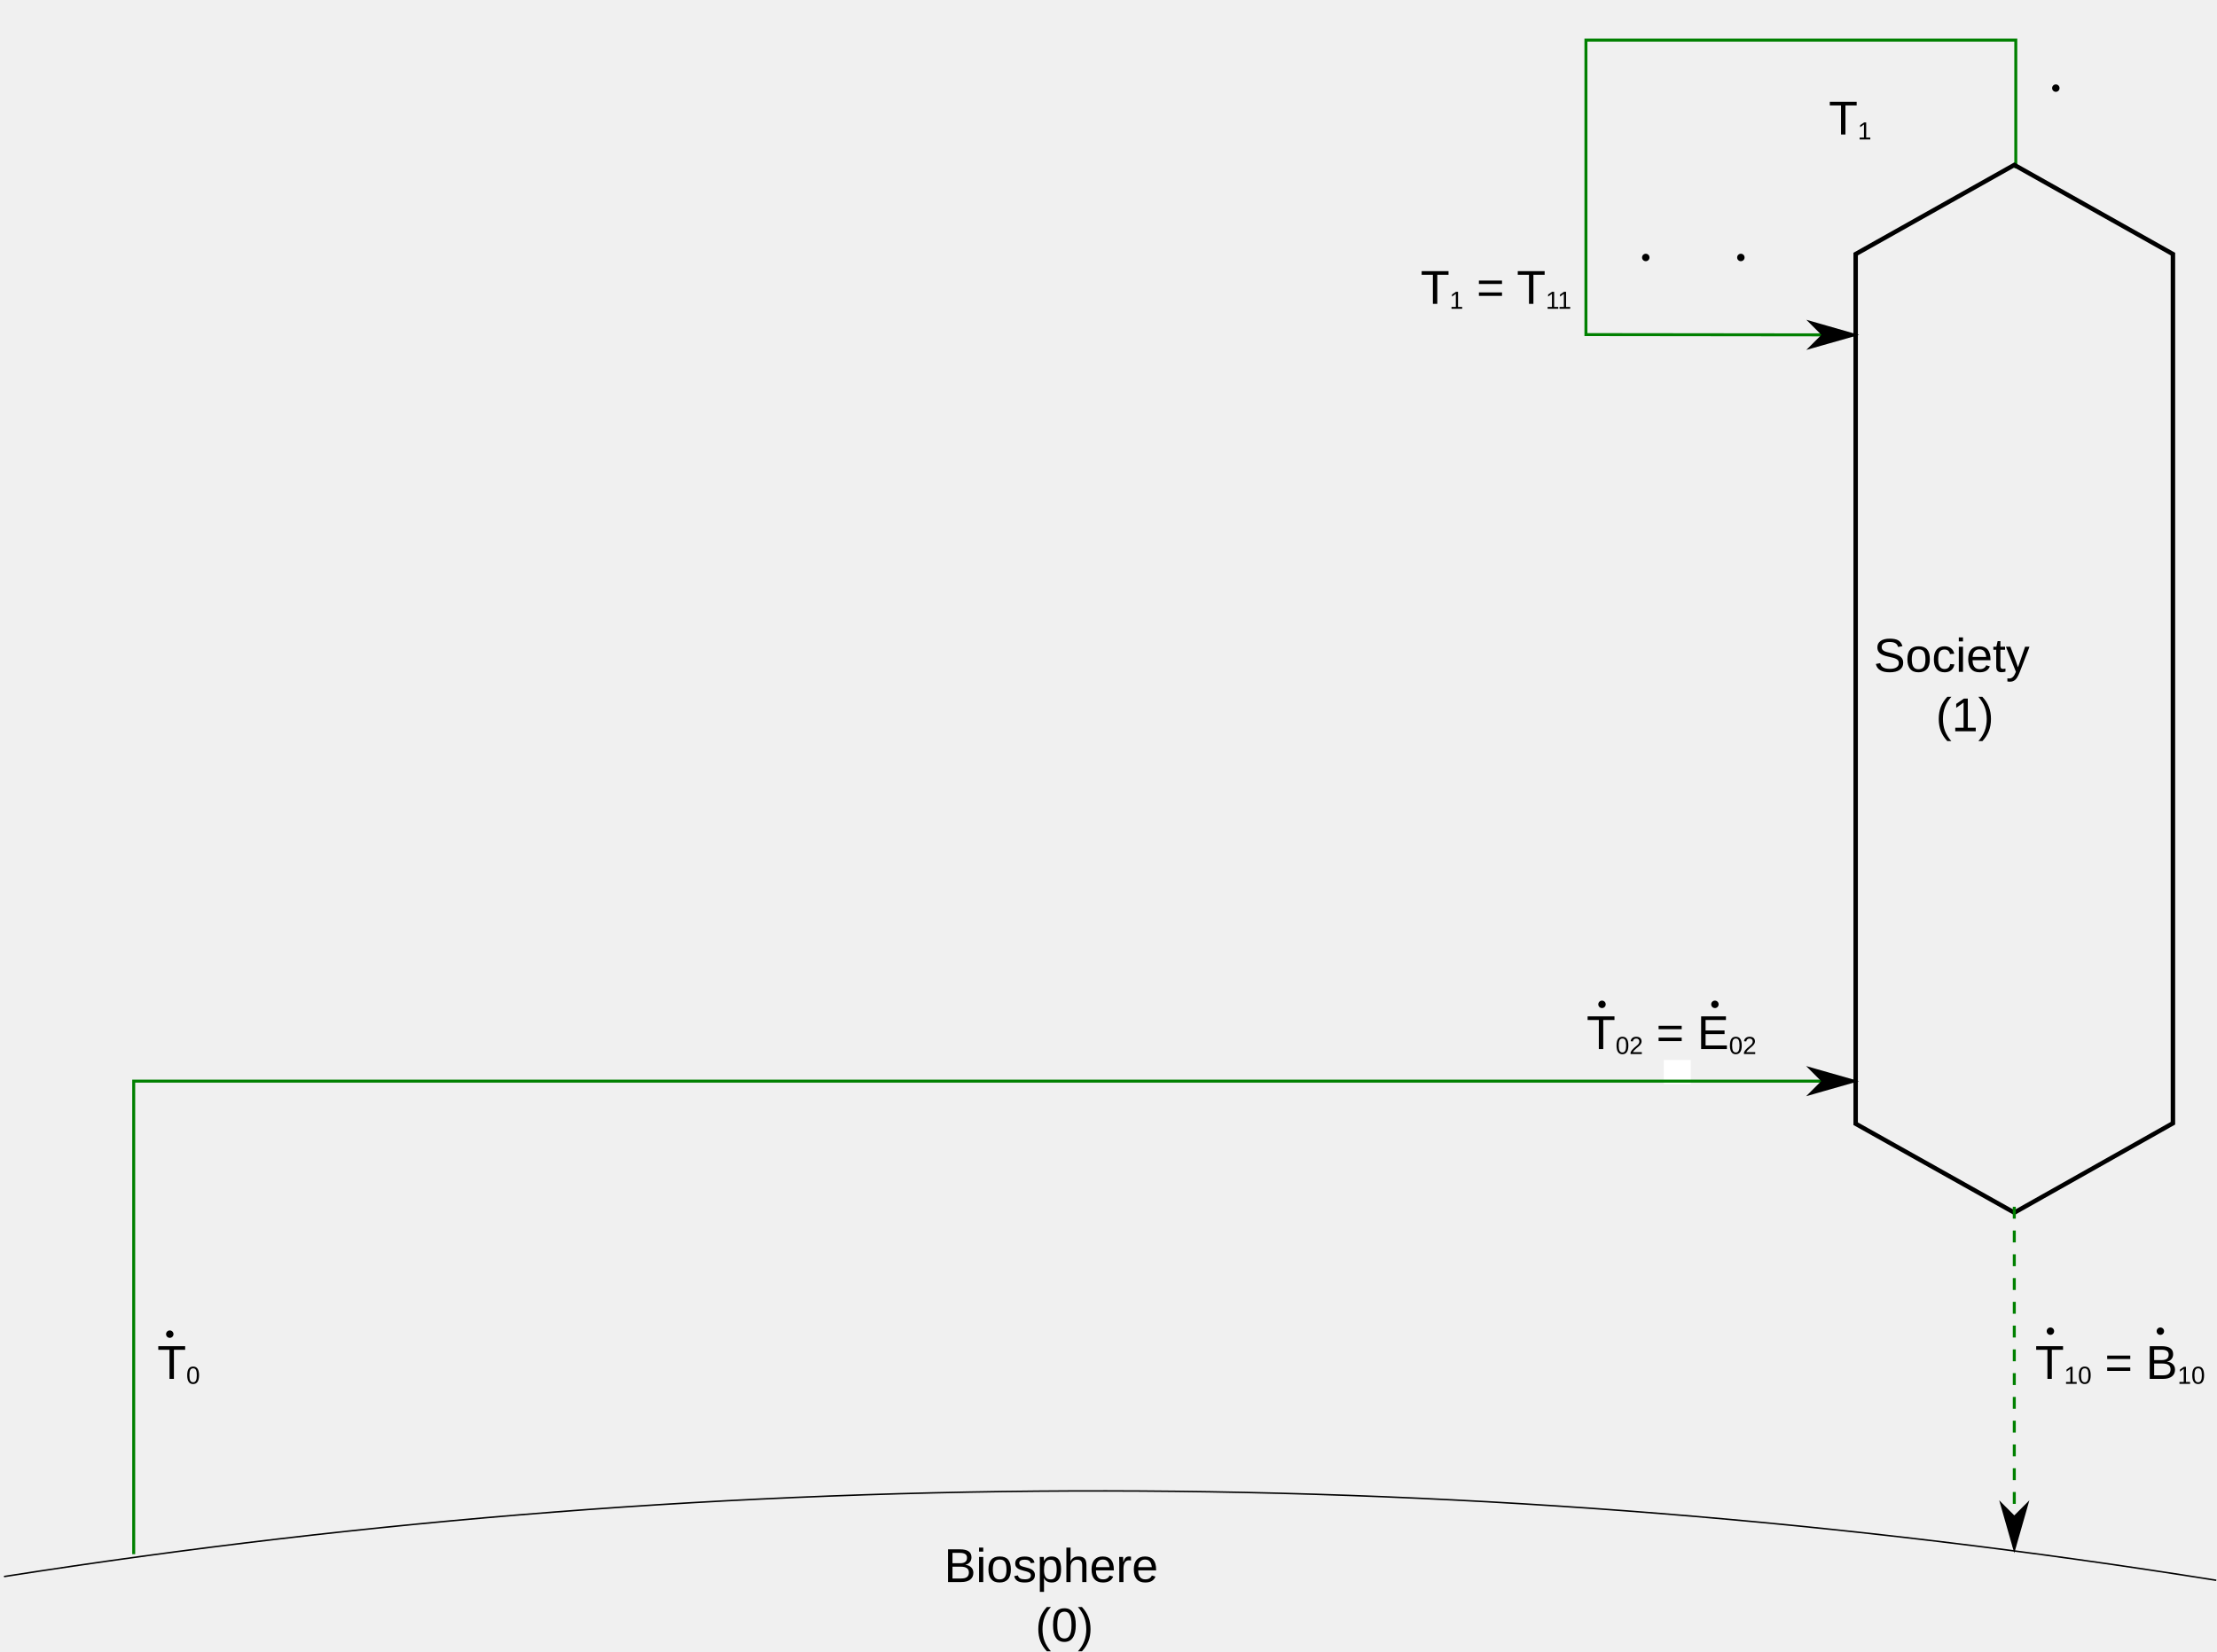
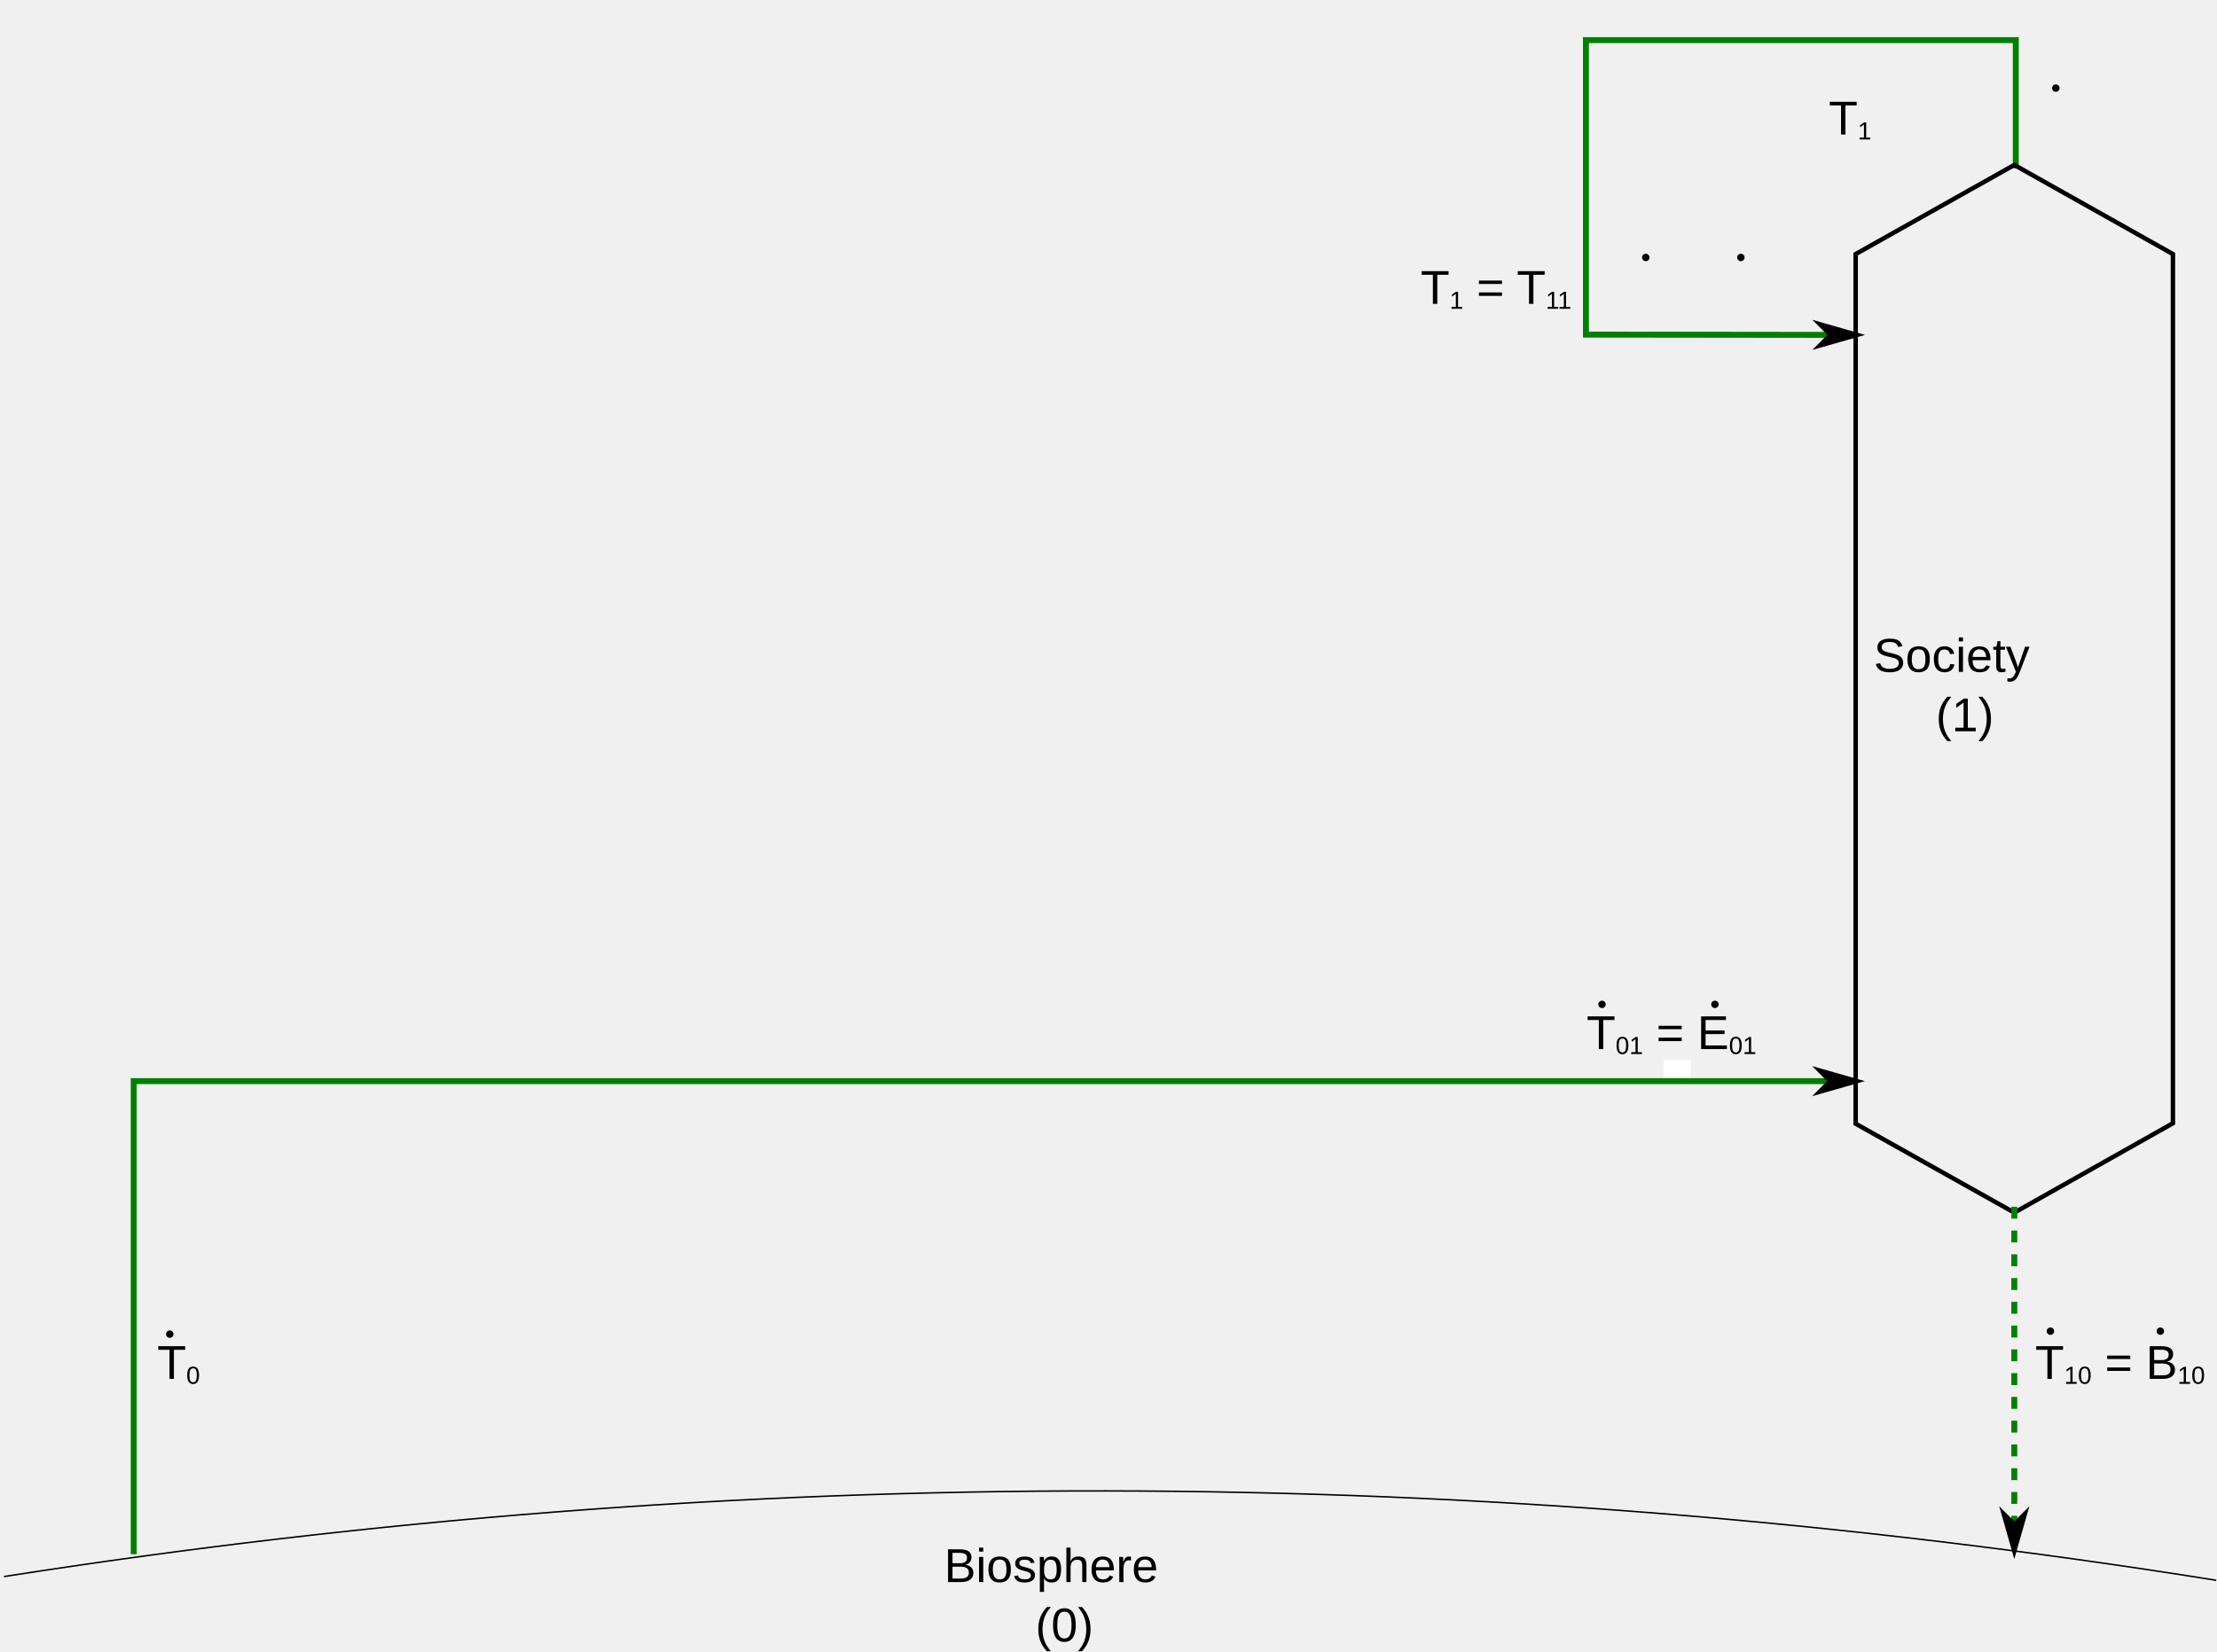
<svg xmlns="http://www.w3.org/2000/svg" version="1.1" width="1492.215" height="1111.64" id="svg2" xml:space="preserve">
  <defs id="defs6">
+     <marker orient="auto" refY="0.0" refX="0.0" id="Arrow1Mend" style="overflow:visible;">
+       <path id="path3923" d="M 0.0,0.0 L 5.0,-5.0 L -12.5,0.0 L 5.0,5.0 L 0.0,0.0 z " style="fill-rule:evenodd;stroke:#000000;stroke-width:1.0pt;marker-start:none;" transform="scale(0.4) rotate(180) translate(10,0)" />
+     </marker>
+     <marker orient="auto" refY="0.0" refX="0.0" id="Arrow1Mstart" style="overflow:visible">
+       <path id="path3920" d="M 0.0,0.0 L 5.0,-5.0 L -12.5,0.0 L 5.0,5.0 L 0.0,0.0 z " style="fill-rule:evenodd;stroke:#000000;stroke-width:1.0pt;marker-start:none" transform="scale(0.4) translate(10,0)" />
+     </marker>
    <marker orient="auto" refY="0" refX="0" id="Arrow1Lstart" style="overflow:visible">
      <path id="path4143" d="M 0,0 5,-5 -12.5,0 5,5 0,0 z" style="fill-rule:evenodd;stroke:#000000;stroke-width:1pt;marker-start:none" transform="matrix(0.8,0,0,0.8,10,0)" />
    </marker>
    <marker orient="auto" refY="0" refX="0" id="Arrow1Lend" style="overflow:visible">
      <path id="path4132" d="M 0,0 5,-5 -12.5,0 5,5 0,0 z" style="fill-rule:evenodd;stroke:#000000;stroke-width:1pt;marker-start:none" transform="matrix(-0.8,0,0,-0.8,-10,0)" />
    </marker>
    <marker style="overflow:visible" id="InfiniteLineStart" refX="0" refY="0" orient="auto">
      <g id="g4065" transform="translate(-13,0)">
        <circle d="M 3.8,0 C 3.8,0.442 3.442,0.8 3,0.8 2.558,0.8 2.2,0.442 2.2,0 c 0,-0.442 0.358,-0.8 0.8,-0.8 0.442,0 0.8,0.358 0.8,0.8 z" id="circle4067" r="0.8" cy="0" cx="3" />
        <circle d="M 7.3,0 C 7.3,0.442 6.942,0.8 6.5,0.8 6.058,0.8 5.7,0.442 5.7,0 c 0,-0.442 0.358,-0.8 0.8,-0.8 0.442,0 0.8,0.358 0.8,0.8 z" id="circle4069" r="0.8" cy="0" cx="6.5" />
        <circle d="M 10.8,0 C 10.8,0.442 10.442,0.8 10,0.8 9.558,0.8 9.2,0.442 9.2,0 c 0,-0.442 0.358,-0.8 0.8,-0.8 0.442,0 0.8,0.358 0.8,0.8 z" id="circle4071" r="0.8" cy="0" cx="10" />
      </g>
    </marker>
    <marker orient="auto" refY="0" refX="0" id="InfiniteLineStart-3" style="overflow:visible">
      <g transform="translate(-13,0)" id="g4065-9">
        <circle cx="3" cy="0" r="0.8" id="circle4067-9" d="M 3.8,0 C 3.8,0.442 3.442,0.8 3,0.8 2.558,0.8 2.2,0.442 2.2,0 c 0,-0.442 0.358,-0.8 0.8,-0.8 0.442,0 0.8,0.358 0.8,0.8 z" />
        <circle cx="6.5" cy="0" r="0.8" id="circle4069-7" d="M 7.3,0 C 7.3,0.442 6.942,0.8 6.5,0.8 6.058,0.8 5.7,0.442 5.7,0 c 0,-0.442 0.358,-0.8 0.8,-0.8 0.442,0 0.8,0.358 0.8,0.8 z" />
        <circle cx="10" cy="0" r="0.8" id="circle4071-0" d="M 10.8,0 C 10.8,0.442 10.442,0.8 10,0.8 9.558,0.8 9.2,0.442 9.2,0 c 0,-0.442 0.358,-0.8 0.8,-0.8 0.442,0 0.8,0.358 0.8,0.8 z" />
      </g>
    </marker>
    <marker style="overflow:visible" id="Arrow1Lend-0" refX="0" refY="0" orient="auto">
      <path transform="matrix(-0.8,0,0,-0.8,-10,0)" style="fill-rule:evenodd;stroke:#000000;stroke-width:1pt;marker-start:none" d="M 0,0 5,-5 -12.5,0 5,5 0,0 z" id="path4132-2" />
    </marker>
    <marker style="overflow:visible" id="Arrow1Lstart-7" refX="0" refY="0" orient="auto">
      <path transform="matrix(0.8,0,0,0.8,10,0)" style="fill-rule:evenodd;stroke:#000000;stroke-width:1pt;marker-start:none" d="M 0,0 5,-5 -12.5,0 5,5 0,0 z" id="path4143-9" />
    </marker>
    <marker style="overflow:visible" id="EmptyDiamondL" refX="0" refY="0" orient="auto">
      <path transform="scale(0.8,0.8)" style="fill:#ffffff;fill-rule:evenodd;stroke:#000000;stroke-width:1pt;marker-start:none" d="M 0,-7.071 -7.071,0 0,7.071 7.071,0 0,-7.071 z" id="path4169" />
    </marker>
    <marker orient="auto" refY="0" refX="0" id="InfiniteLineStart-0" style="overflow:visible">
      <g transform="translate(-13,0)" id="g4065-5">
        <circle cx="3" cy="0" r="0.8" id="circle4067-6" d="M 3.8,0 C 3.8,0.442 3.442,0.8 3,0.8 2.558,0.8 2.2,0.442 2.2,0 c 0,-0.442 0.358,-0.8 0.8,-0.8 0.442,0 0.8,0.358 0.8,0.8 z" />
        <circle cx="6.5" cy="0" r="0.8" id="circle4069-78" d="M 7.3,0 C 7.3,0.442 6.942,0.8 6.5,0.8 6.058,0.8 5.7,0.442 5.7,0 c 0,-0.442 0.358,-0.8 0.8,-0.8 0.442,0 0.8,0.358 0.8,0.8 z" />
        <circle cx="10" cy="0" r="0.8" id="circle4071-06" d="M 10.8,0 C 10.8,0.442 10.442,0.8 10,0.8 9.558,0.8 9.2,0.442 9.2,0 c 0,-0.442 0.358,-0.8 0.8,-0.8 0.442,0 0.8,0.358 0.8,0.8 z" />
      </g>
    </marker>
    <marker style="overflow:visible" id="Arrow1Lend-7" refX="0" refY="0" orient="auto">
      <path transform="matrix(-0.8,0,0,-0.8,-10,0)" style="fill-rule:evenodd;stroke:#000000;stroke-width:1pt;marker-start:none" d="M 0,0 5,-5 -12.5,0 5,5 0,0 z" id="path4132-0" />
    </marker>
    <marker style="overflow:visible" id="Arrow1Lstart-0" refX="0" refY="0" orient="auto">
      <path transform="matrix(0.8,0,0,0.8,10,0)" style="fill-rule:evenodd;stroke:#000000;stroke-width:1pt;marker-start:none" d="M 0,0 5,-5 -12.5,0 5,5 0,0 z" id="path4143-5" />
    </marker>
  </defs>
  <g transform="matrix(1.25,0,0,-1.25,862.4153,701.1359)" id="g10">
    <g id="g12">
-       <path id="path4319" d="m 395.495,470.299 0,69.01 -231.462,0 0,-158.577 144,-0.168" style="fill:none;stroke:#008000;stroke-width:1.6;stroke-linecap:butt;stroke-linejoin:miter;stroke-opacity:1;marker-start:none;marker-end:url(#Arrow1Lend)" />
+       <path id="path4319" d="m 395.495,470.299 0,69.01 -231.462,0 0,-158.577 144,-0.168" style="fill:none;stroke:#008000;stroke-width:3.2;stroke-linecap:butt;stroke-linejoin:miter;stroke-opacity:1;marker-start:none;marker-end:url(#Arrow1Mend)" />
      <rect style="fill:#ffffff;fill-opacity:1;stroke:none" id="rect5375" width="14.543" height="13.012" x="205.93" y="9.886" transform="scale(1,-1)" />
      <text transform="scale(1,-1)" id="text4115" y="291.016" x="-91.893" style="font-size:25.6px;font-style:normal;font-variant:normal;font-weight:normal;font-stretch:normal;text-align:center;line-height:125%;letter-spacing:0px;word-spacing:0px;text-anchor:middle;fill:#000000;fill-opacity:1;stroke:none;font-family:Arial;-inkscape-font-specification:Arial" xml:space="preserve">
        <tspan y="291.016" x="-91.893" id="tspan4117">Biosphere</tspan>
        <tspan y="323.016" x="-91.893" id="tspan4119">(0)</tspan>
      </text>
      <text transform="scale(1,-1)" id="text4782" y="4.015" x="164.354" style="font-size:25.6px;font-style:normal;font-variant:normal;font-weight:normal;font-stretch:normal;text-align:start;line-height:125%;letter-spacing:0px;word-spacing:0px;text-anchor:start;fill:#000000;fill-opacity:1;stroke:none;font-family:Arial;-inkscape-font-specification:Arial" xml:space="preserve">
-         <tspan id="tspan3042" x="164.354" y="4.015">T<tspan style="font-size:52%;baseline-shift:sub" id="tspan3169">02</tspan> = E<tspan style="font-size:52%;text-align:start;text-anchor:start;baseline-shift:sub" id="tspan3044">02</tspan>
+         <tspan id="tspan3042" x="164.354" y="4.015">T<tspan style="font-size:52%;baseline-shift:sub" id="tspan3169">01</tspan> = E<tspan style="font-size:52%;text-align:start;text-anchor:start;baseline-shift:sub" id="tspan3044">01</tspan>
        </tspan>
      </text>
-       <path transform="matrix(0.07404241,0,0,-0.1031305,186.1742,45.89831)" d="m -155.143,250.419 a 27.012,19.393 0 1 1 -54.023,0 27.012,19.393 0 1 1 54.023,0 z" id="path4796" style="fill:#000000;fill-opacity:1;stroke:none" />
+       <path transform="matrix(0.07404241,0,0,-0.1031305,186.1742,45.89831)" d="m -155.143,250.419 c 0,10.71 -12.093,19.393 -27.012,19.393 -14.918,0 -27.012,-8.682 -27.012,-19.393 0,-10.71 12.093,-19.393 27.012,-19.393 14.918,0 27.012,8.682 27.012,19.393 z" id="path4796" style="fill:#000000;fill-opacity:1;stroke:none" />
      <text xml:space="preserve" style="font-size:25.6px;font-style:normal;font-variant:normal;font-weight:normal;font-stretch:normal;text-align:center;line-height:125%;letter-spacing:0px;word-spacing:0px;text-anchor:middle;fill:#000000;fill-opacity:1;stroke:none;font-family:Arial;-inkscape-font-specification:Arial" x="392.962" y="-199.124" id="text3119" transform="scale(1,-1)">
        <tspan id="tspan3123" x="392.962" y="-199.124">Society</tspan>
        <tspan id="tspan3125" x="392.962" y="-167.124">(1)</tspan>
      </text>
      <path d="m 309.271,-44.212 0,468.3 85.42,48 85.417,-48 0,-468.047 -85.417,-48.125 z" id="path4124" style="fill:none;stroke:#000000;stroke-width:2.4;stroke-linecap:butt;stroke-linejoin:miter;stroke-miterlimit:4;stroke-opacity:1;stroke-dasharray:none" />
-       <path d="m 394.689,-88.931 0,-183.394" id="path4841" style="fill:none;stroke:#008000;stroke-width:1.6;stroke-linecap:butt;stroke-linejoin:miter;stroke-miterlimit:4;stroke-opacity:1;stroke-dasharray:6.4, 6.4;stroke-dashoffset:0;marker-end:url(#Arrow1Lend)" />
+       <path d="m 394.689,-88.931 0,-183.394" id="path4841" style="fill:none;stroke:#008000;stroke-width:3.2;stroke-linecap:butt;stroke-linejoin:miter;stroke-miterlimit:4;stroke-opacity:1;stroke-dasharray:6.4, 6.4;stroke-dashoffset:0;marker-end:url(#Arrow1Mend)" />
      <text transform="scale(1,-1)" id="text4843" y="181.615" x="405.899" style="font-size:25.6px;font-style:normal;font-variant:normal;font-weight:normal;font-stretch:normal;text-align:start;line-height:125%;letter-spacing:0px;word-spacing:0px;text-anchor:start;fill:#000000;fill-opacity:1;stroke:none;font-family:Arial;-inkscape-font-specification:Arial" xml:space="preserve">
        <tspan y="181.615" x="405.899" id="tspan4845">T<tspan style="font-size:52%;baseline-shift:sub" id="tspan3181">10</tspan> = B<tspan id="tspan4847" style="font-size:52%;text-align:start;text-anchor:start;baseline-shift:sub">10</tspan>
        </tspan>
      </text>
      <path transform="matrix(0.07404241,0,0,-0.1031305,427.6304,-130.1017)" d="m -155.143,250.419 c 0,10.71 -12.093,19.393 -27.012,19.393 -14.918,0 -27.012,-8.682 -27.012,-19.393 0,-10.71 12.093,-19.393 27.012,-19.393 14.918,0 27.012,8.682 27.012,19.393 z" id="path4849" style="fill:#000000;fill-opacity:1;stroke:none" />
      <text xml:space="preserve" style="font-size:40px;font-style:normal;font-weight:normal;line-height:125%;letter-spacing:0px;word-spacing:0px;fill:#000000;fill-opacity:1;stroke:none;font-family:Sans" x="1491.808" y="664.912" id="text3105" transform="matrix(0.8,0,0,-0.8,-637.6017,333.1218)">
        <tspan id="tspan3107" x="1491.808" y="664.912" />
      </text>
      <g id="g10-3" transform="translate(1225.022,-64.78471)">
        <g id="g12-9">
          <text transform="matrix(0.8,0,0,-0.8,-637.6017,333.1218)" id="text3105-3" y="664.912" x="1491.808" style="font-size:40px;font-style:normal;font-weight:normal;line-height:125%;letter-spacing:0px;word-spacing:0px;fill:#000000;fill-opacity:1;stroke:none;font-family:Sans" xml:space="preserve">
            <tspan y="664.912" x="1491.808" id="tspan3107-8" />
          </text>
        </g>
      </g>
-       <path style="fill:none;stroke:#008000;stroke-width:1.6;stroke-linecap:butt;stroke-linejoin:miter;stroke-opacity:1;marker-start:url(#Arrow1Lstart);marker-end:none" d="m 307.925,-21.278 -925.862,0 0,-254.744" id="path4521" />
+       <path style="fill:none;stroke:#008000;stroke-width:3.2;stroke-linecap:butt;stroke-linejoin:miter;stroke-opacity:1;marker-start:url(#Arrow1Mstart);marker-end:none" d="m 307.925,-21.278 -925.862,0 0,-254.744" id="path4521" />
      <text transform="scale(1,-1)" id="text4531" y="181.615" x="-605.282" style="font-size:25.6px;font-style:normal;font-variant:normal;font-weight:normal;font-stretch:normal;text-align:start;line-height:125%;letter-spacing:0px;word-spacing:0px;text-anchor:start;fill:#000000;fill-opacity:1;stroke:none;font-family:Arial;-inkscape-font-specification:Arial" xml:space="preserve">
        <tspan y="181.615" x="-605.282" id="tspan4533">T<tspan id="tspan4535" style="font-size:52%;text-align:start;text-anchor:start;baseline-shift:sub">0</tspan>
        </tspan>
      </text>
      <path transform="matrix(0.07404241,0,0,-0.1031305,-585.0258,-131.7017)" d="m -155.143,250.419 c 0,10.71 -12.093,19.393 -27.012,19.393 -14.918,0 -27.012,-8.682 -27.012,-19.393 0,-10.71 12.093,-19.393 27.012,-19.393 14.918,0 27.012,8.682 27.012,19.393 z" id="path4537" style="fill:#000000;fill-opacity:1;stroke:none" />
      <text xml:space="preserve" style="font-size:25.6px;font-style:normal;font-variant:normal;font-weight:normal;font-stretch:normal;text-align:end;line-height:125%;letter-spacing:0px;word-spacing:0px;text-anchor:end;fill:#000000;fill-opacity:1;stroke:none;font-family:Arial;-inkscape-font-specification:Arial" x="431.607" y="-488.487" id="text4663" transform="scale(1,-1)">
        <tspan id="tspan4665" x="431.607" y="-488.487">T<tspan style="font-size:52%;baseline-shift:sub" id="tspan4667">1</tspan>
        </tspan>
      </text>
      <path style="fill:#000000;fill-opacity:1;stroke:none" id="path4669" d="m -155.143,250.419 c 0,10.71 -12.093,19.393 -27.012,19.393 -14.918,0 -27.012,-8.682 -27.012,-19.393 0,-10.71 12.093,-19.393 27.012,-19.393 14.918,0 27.012,8.682 27.012,19.393 z" transform="matrix(0.07404241,0,0,-0.1031305,430.5436,539.2853)" />
      <path style="fill:none;stroke:#000000;stroke-width:0.8px;stroke-linecap:butt;stroke-linejoin:miter;stroke-opacity:1" d="m -687.781,-288.069 c 394.415,61.799 791.458,61.868 1191.221,-2.005" id="path3256" />
      <text transform="scale(1,-1)" id="text3156" y="-397.287" x="270.007" style="font-size:25.6px;font-style:normal;font-variant:normal;font-weight:normal;font-stretch:normal;text-align:end;line-height:125%;letter-spacing:0px;word-spacing:0px;text-anchor:end;fill:#000000;fill-opacity:1;stroke:none;font-family:Arial;-inkscape-font-specification:Arial" xml:space="preserve">
        <tspan y="-397.287" x="270.007" id="tspan3158">T<tspan style="font-size:52%;baseline-shift:sub" id="tspan3457">1</tspan> = T<tspan id="tspan3160" style="font-size:52%;baseline-shift:sub">11</tspan>
        </tspan>
      </text>
-       <path transform="matrix(0.07404241,0,0,-0.1031305,260.9436,448.0853)" d="m -155.143,250.419 a 27.012,19.393 0 1 1 -54.023,0 27.012,19.393 0 1 1 54.023,0 z" id="path3162" style="fill:#000000;fill-opacity:1;stroke:none" />
-       <path style="fill:#000000;fill-opacity:1;stroke:none" id="path3171" d="m -155.143,250.419 a 27.012,19.393 0 1 1 -54.023,0 27.012,19.393 0 1 1 54.023,0 z" transform="matrix(0.07404241,0,0,-0.1031305,246.9742,45.89831)" />
+       <path transform="matrix(0.07404241,0,0,-0.1031305,260.9436,448.0853)" d="m -155.143,250.419 c 0,10.71 -12.093,19.393 -27.012,19.393 -14.918,0 -27.012,-8.682 -27.012,-19.393 0,-10.71 12.093,-19.393 27.012,-19.393 14.918,0 27.012,8.682 27.012,19.393 z" id="path3162" style="fill:#000000;fill-opacity:1;stroke:none" />
+       <path style="fill:#000000;fill-opacity:1;stroke:none" id="path3171" d="m -155.143,250.419 c 0,10.71 -12.093,19.393 -27.012,19.393 -14.918,0 -27.012,-8.682 -27.012,-19.393 0,-10.71 12.093,-19.393 27.012,-19.393 14.918,0 27.012,8.682 27.012,19.393 z" transform="matrix(0.07404241,0,0,-0.1031305,246.9742,45.89831)" />
      <path style="fill:#000000;fill-opacity:1;stroke:none" id="path3183" d="m -155.143,250.419 c 0,10.71 -12.093,19.393 -27.012,19.393 -14.918,0 -27.012,-8.682 -27.012,-19.393 0,-10.71 12.093,-19.393 27.012,-19.393 14.918,0 27.012,8.682 27.012,19.393 z" transform="matrix(0.07404241,0,0,-0.1031305,486.8304,-130.1017)" />
-       <path style="fill:#000000;fill-opacity:1;stroke:none" id="path3459" d="m -155.143,250.419 a 27.012,19.393 0 1 1 -54.023,0 27.012,19.393 0 1 1 54.023,0 z" transform="matrix(0.07404241,0,0,-0.1031305,209.7436,448.0853)" />
+       <path style="fill:#000000;fill-opacity:1;stroke:none" id="path3459" d="m -155.143,250.419 c 0,10.71 -12.093,19.393 -27.012,19.393 -14.918,0 -27.012,-8.682 -27.012,-19.393 0,-10.71 12.093,-19.393 27.012,-19.393 14.918,0 27.012,8.682 27.012,19.393 z" transform="matrix(0.07404241,0,0,-0.1031305,209.7436,448.0853)" />
    </g>
  </g>
</svg>
